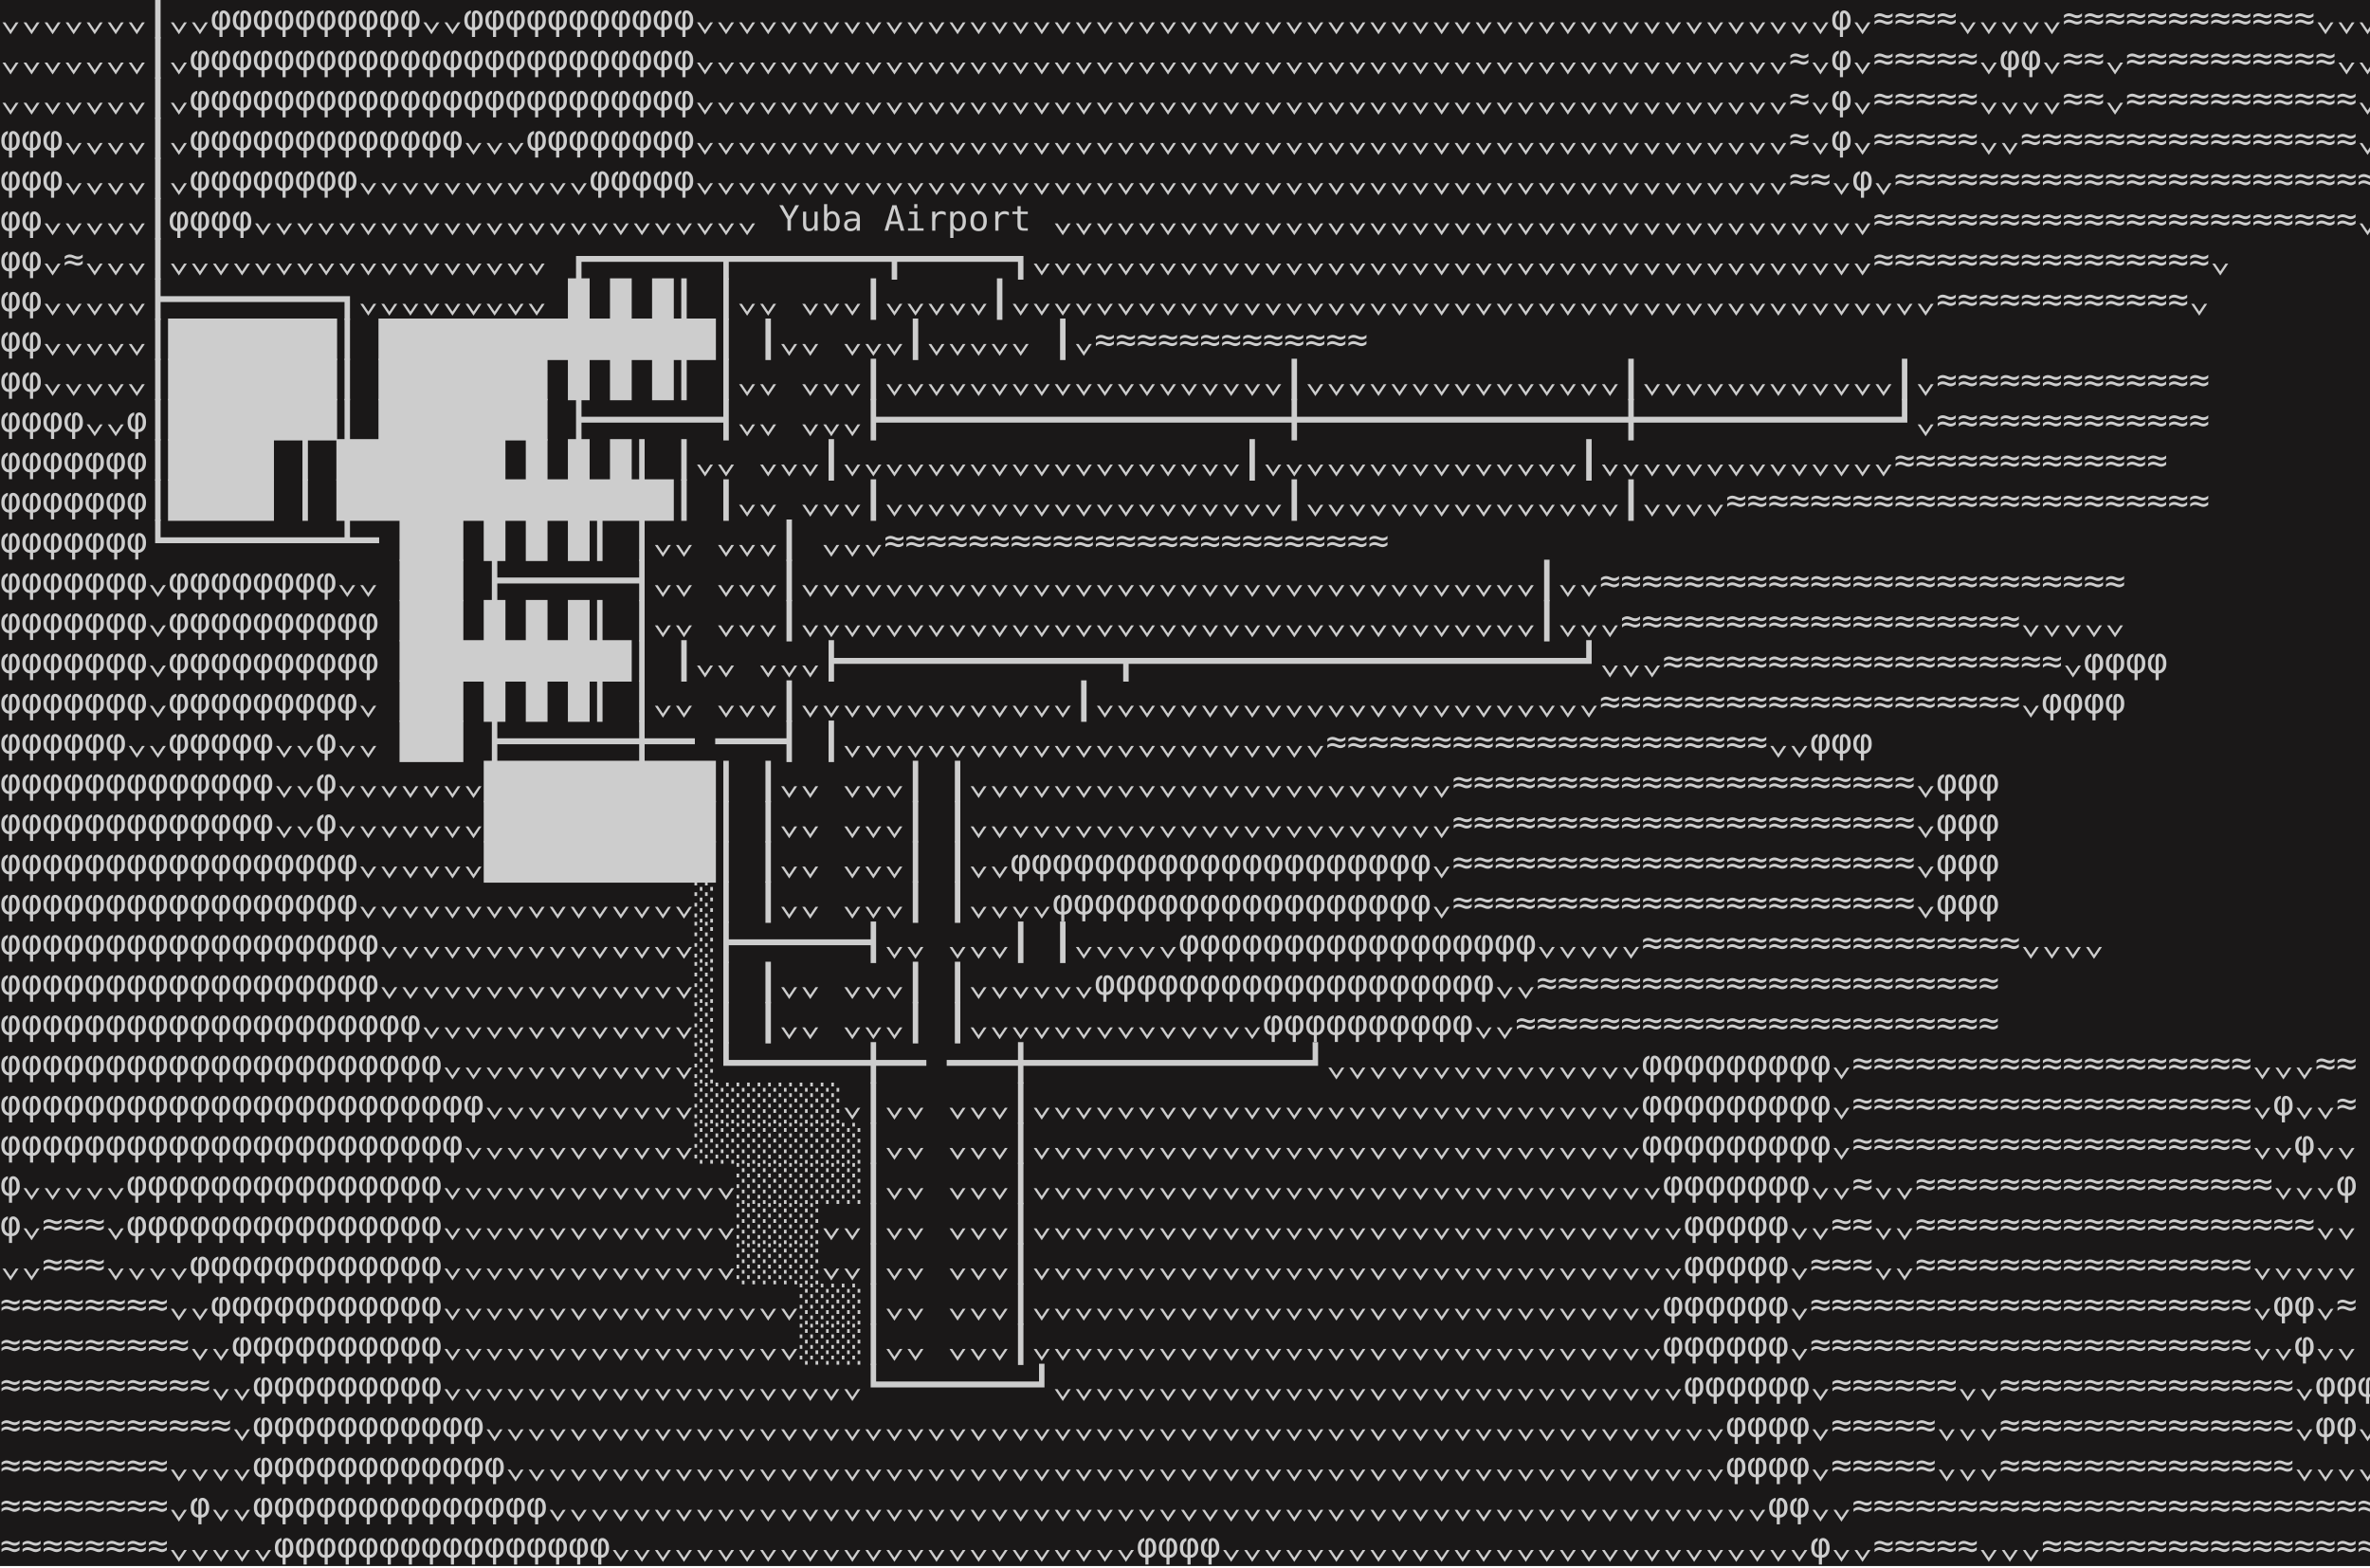
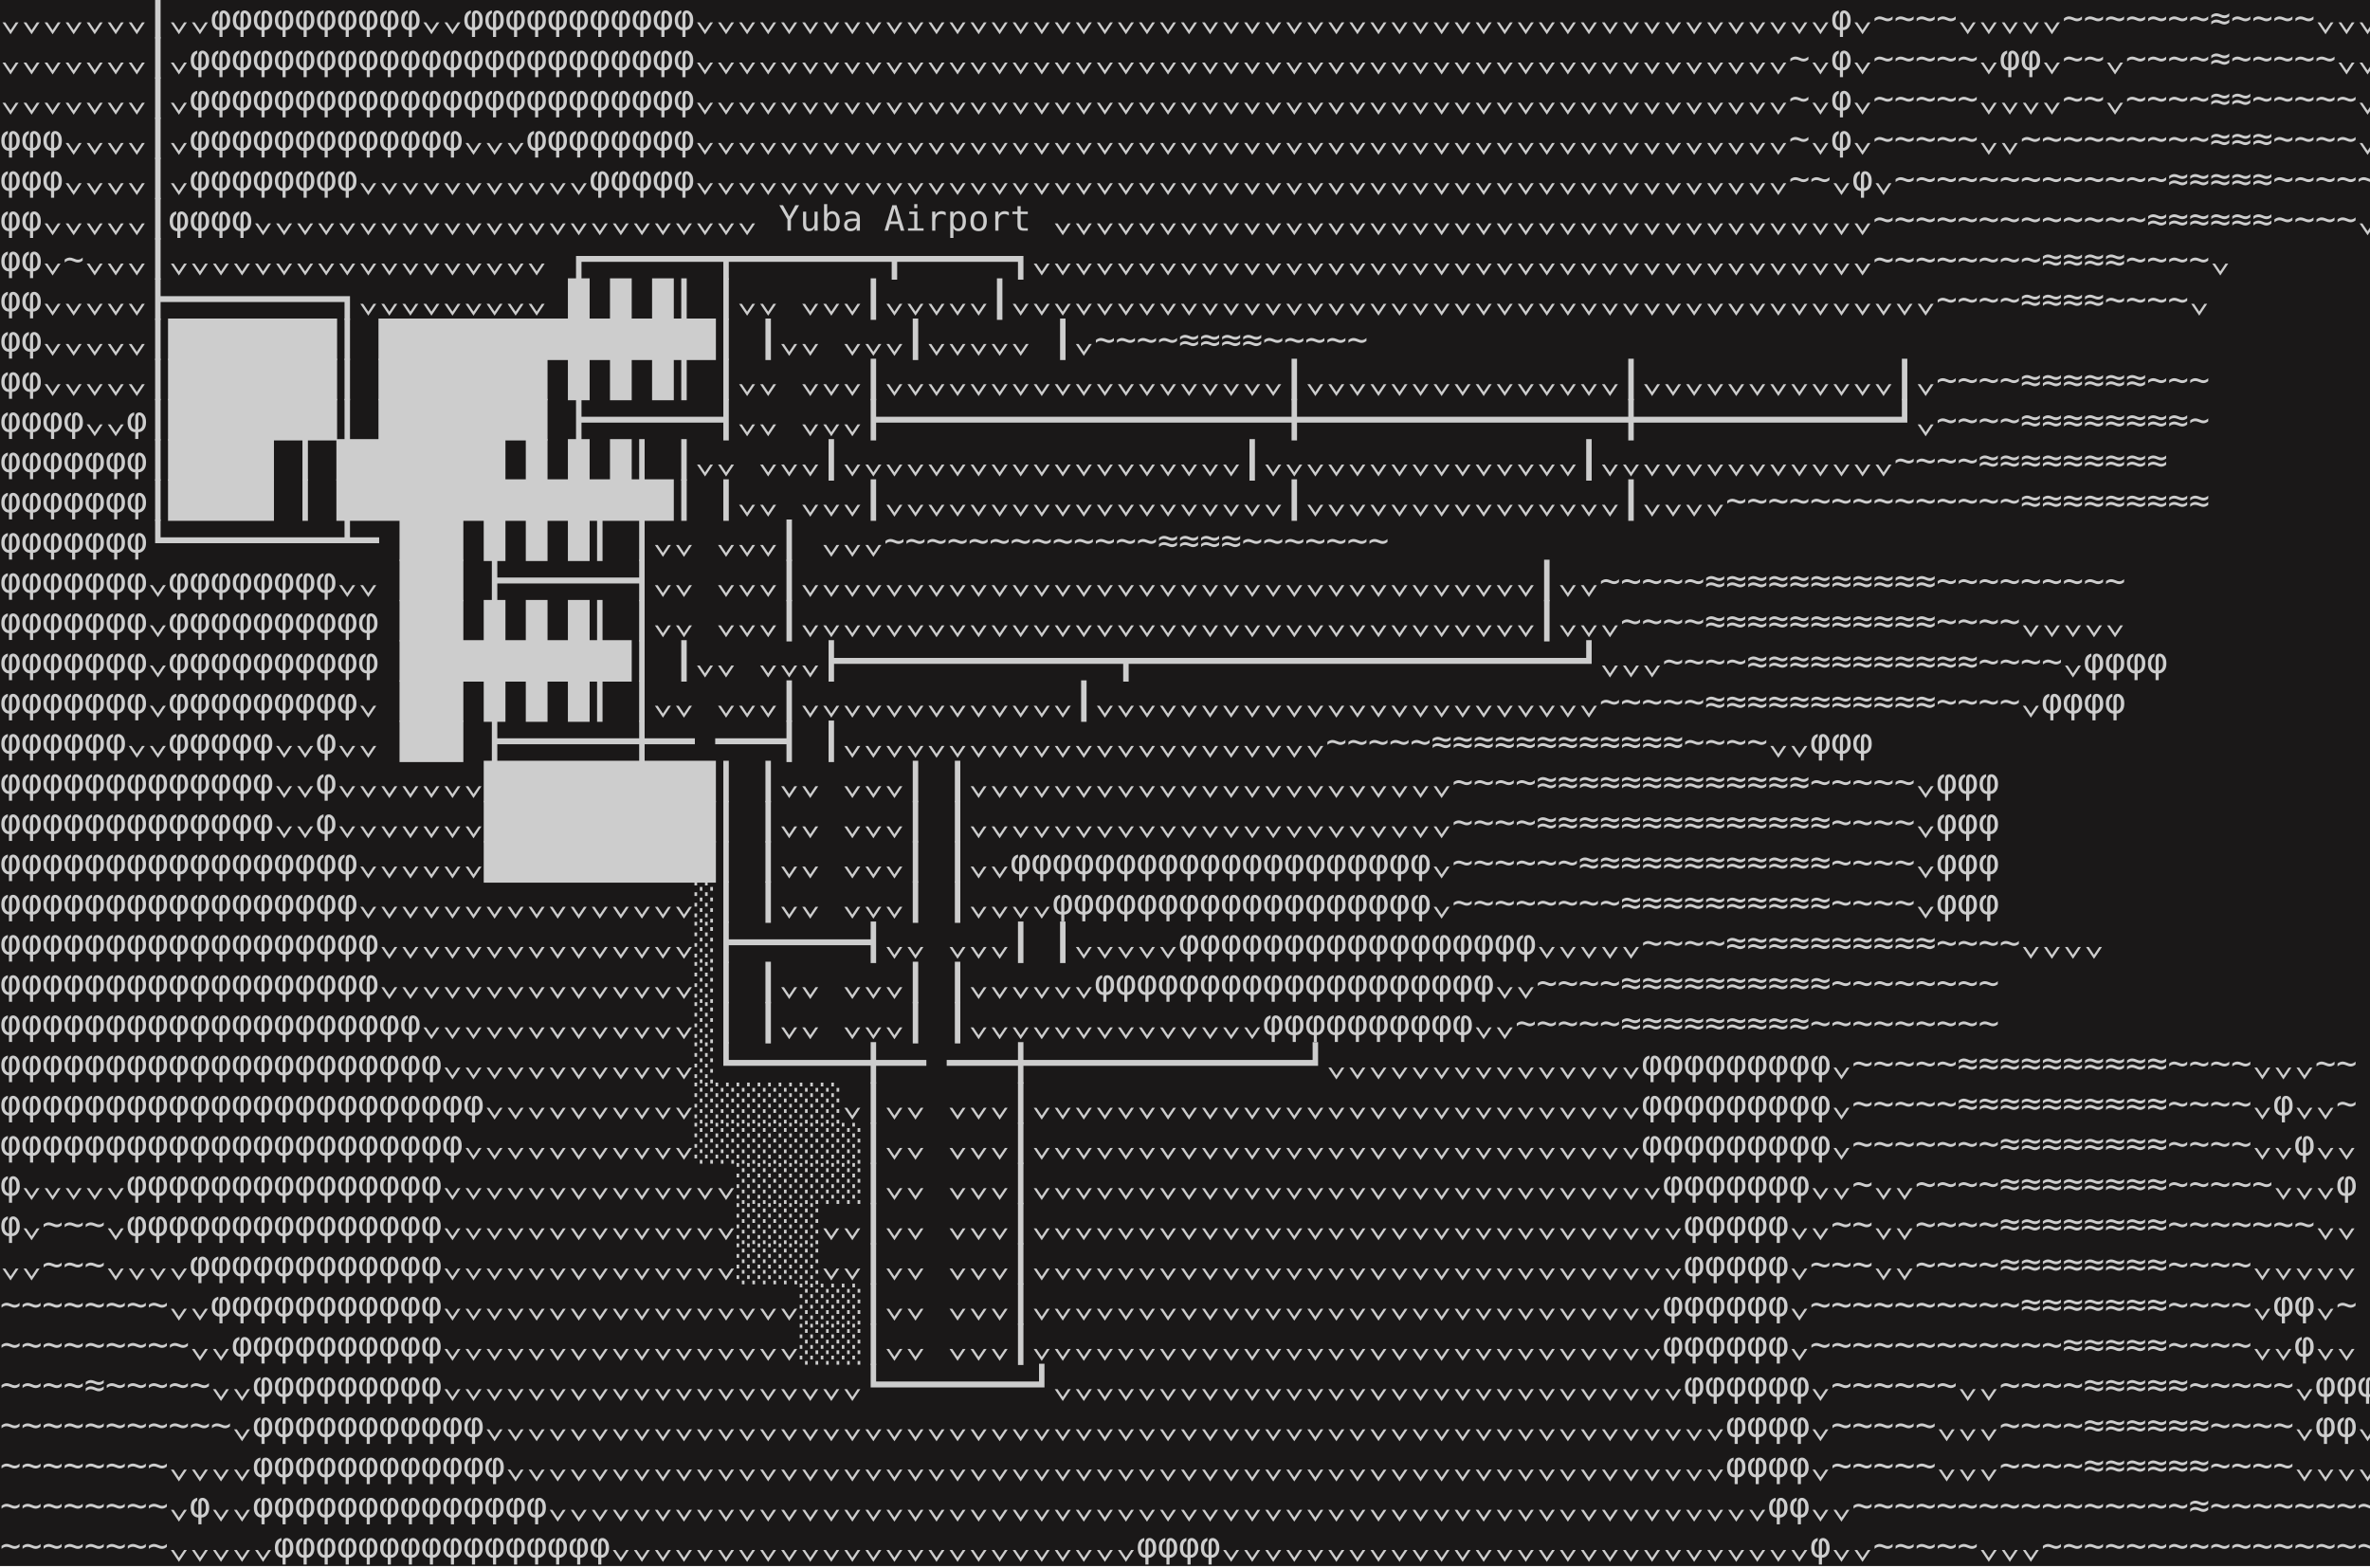
<svg xmlns="http://www.w3.org/2000/svg" version="1.1" width="678.0px" height="448.5px" viewBox="0 0 678.0 448.5" style="letter-spacing:0em;font-size:10px;font-family:'DejaVu Sans Mono';stroke:none">
  <text y="8.5" x="0.0" style="fill:#1a1818">█████████████████████████████████████████████████████████████████████████████████████████████████████████████████</text>
  <text y="20.0" x="0.0" style="fill:#1a1818">█████████████████████████████████████████████████████████████████████████████████████████████████████████████████</text>
  <text y="31.5" x="0.0" style="fill:#1a1818">█████████████████████████████████████████████████████████████████████████████████████████████████████████████████</text>
  <text y="43.0" x="0.0" style="fill:#1a1818">█████████████████████████████████████████████████████████████████████████████████████████████████████████████████</text>
  <text y="54.5" x="0.0" style="fill:#1a1818">█████████████████████████████████████████████████████████████████████████████████████████████████████████████████</text>
  <text y="66.0" x="0.0" style="fill:#1a1818">█████████████████████████████████████████████████████████████████████████████████████████████████████████████████</text>
  <text y="77.5" x="0.0" style="fill:#1a1818">█████████████████████████████████████████████████████████████████████████████████████████████████████████████████</text>
  <text y="89.0" x="0.0" style="fill:#1a1818">█████████████████████████████████████████████████████████████████████████████████████████████████████████████████</text>
  <text y="100.5" x="0.0" style="fill:#1a1818">█████████████████████████████████████████████████████████████████████████████████████████████████████████████████</text>
  <text y="112.0" x="0.0" style="fill:#1a1818">█████████████████████████████████████████████████████████████████████████████████████████████████████████████████</text>
  <text y="123.5" x="0.0" style="fill:#1a1818">█████████████████████████████████████████████████████████████████████████████████████████████████████████████████</text>
  <text y="135.0" x="0.0" style="fill:#1a1818">█████████████████████████████████████████████████████████████████████████████████████████████████████████████████</text>
  <text y="146.5" x="0.0" style="fill:#1a1818">█████████████████████████████████████████████████████████████████████████████████████████████████████████████████</text>
  <text y="158.0" x="0.0" style="fill:#1a1818">█████████████████████████████████████████████████████████████████████████████████████████████████████████████████</text>
  <text y="169.5" x="0.0" style="fill:#1a1818">█████████████████████████████████████████████████████████████████████████████████████████████████████████████████</text>
  <text y="181.0" x="0.0" style="fill:#1a1818">█████████████████████████████████████████████████████████████████████████████████████████████████████████████████</text>
  <text y="192.5" x="0.0" style="fill:#1a1818">█████████████████████████████████████████████████████████████████████████████████████████████████████████████████</text>
  <text y="204.0" x="0.0" style="fill:#1a1818">█████████████████████████████████████████████████████████████████████████████████████████████████████████████████</text>
  <text y="215.5" x="0.0" style="fill:#1a1818">█████████████████████████████████████████████████████████████████████████████████████████████████████████████████</text>
  <text y="227.0" x="0.0" style="fill:#1a1818">█████████████████████████████████████████████████████████████████████████████████████████████████████████████████</text>
  <text y="238.5" x="0.0" style="fill:#1a1818">█████████████████████████████████████████████████████████████████████████████████████████████████████████████████</text>
  <text y="250.0" x="0.0" style="fill:#1a1818">█████████████████████████████████████████████████████████████████████████████████████████████████████████████████</text>
  <text y="261.5" x="0.0" style="fill:#1a1818">█████████████████████████████████████████████████████████████████████████████████████████████████████████████████</text>
  <text y="273.0" x="0.0" style="fill:#1a1818">█████████████████████████████████████████████████████████████████████████████████████████████████████████████████</text>
  <text y="284.5" x="0.0" style="fill:#1a1818">█████████████████████████████████████████████████████████████████████████████████████████████████████████████████</text>
  <text y="296.0" x="0.0" style="fill:#1a1818">█████████████████████████████████████████████████████████████████████████████████████████████████████████████████</text>
  <text y="307.5" x="0.0" style="fill:#1a1818">█████████████████████████████████████████████████████████████████████████████████████████████████████████████████</text>
  <text y="319.0" x="0.0" style="fill:#1a1818">█████████████████████████████████████████████████████████████████████████████████████████████████████████████████</text>
  <text y="330.5" x="0.0" style="fill:#1a1818">█████████████████████████████████████████████████████████████████████████████████████████████████████████████████</text>
  <text y="342.0" x="0.0" style="fill:#1a1818">█████████████████████████████████████████████████████████████████████████████████████████████████████████████████</text>
  <text y="353.5" x="0.0" style="fill:#1a1818">█████████████████████████████████████████████████████████████████████████████████████████████████████████████████</text>
  <text y="365.0" x="0.0" style="fill:#1a1818">█████████████████████████████████████████████████████████████████████████████████████████████████████████████████</text>
  <text y="376.5" x="0.0" style="fill:#1a1818">█████████████████████████████████████████████████████████████████████████████████████████████████████████████████</text>
  <text y="388.0" x="0.0" style="fill:#1a1818">█████████████████████████████████████████████████████████████████████████████████████████████████████████████████</text>
  <text y="399.5" x="0.0" style="fill:#1a1818">█████████████████████████████████████████████████████████████████████████████████████████████████████████████████</text>
  <text y="411.0" x="0.0" style="fill:#1a1818">█████████████████████████████████████████████████████████████████████████████████████████████████████████████████</text>
  <text y="422.5" x="0.0" style="fill:#1a1818">█████████████████████████████████████████████████████████████████████████████████████████████████████████████████</text>
  <text y="434.0" x="0.0" style="fill:#1a1818">█████████████████████████████████████████████████████████████████████████████████████████████████████████████████</text>
  <text y="445.5" x="0.0" style="fill:#1a1818">█████████████████████████████████████████████████████████████████████████████████████████████████████████████████</text>
-   <text y="8.5" x="0.0" style="fill:#cdcdcd">⌄⌄⌄⌄⌄⌄⌄┃⌄⌄φφφφφφφφφφ⌄⌄φφφφφφφφφφφ⌄⌄⌄⌄⌄⌄⌄⌄⌄⌄⌄⌄⌄⌄⌄⌄⌄⌄⌄⌄⌄⌄⌄⌄⌄⌄⌄⌄⌄⌄⌄⌄⌄⌄⌄⌄⌄⌄⌄⌄⌄⌄⌄⌄⌄⌄⌄⌄⌄⌄⌄⌄⌄⌄φ⌄≈≈≈≈⌄⌄⌄⌄⌄≈≈≈≈≈≈≈≈≈≈≈≈⌄⌄⌄</text>
-   <text y="20.0" x="0.0" style="fill:#cdcdcd">⌄⌄⌄⌄⌄⌄⌄┃⌄φφφφφφφφφφφφφφφφφφφφφφφφ⌄⌄⌄⌄⌄⌄⌄⌄⌄⌄⌄⌄⌄⌄⌄⌄⌄⌄⌄⌄⌄⌄⌄⌄⌄⌄⌄⌄⌄⌄⌄⌄⌄⌄⌄⌄⌄⌄⌄⌄⌄⌄⌄⌄⌄⌄⌄⌄⌄⌄⌄⌄≈⌄φ⌄≈≈≈≈≈⌄φφ⌄≈≈⌄≈≈≈≈≈≈≈≈≈≈⌄⌄</text>
-   <text y="31.5" x="0.0" style="fill:#cdcdcd">⌄⌄⌄⌄⌄⌄⌄┃⌄φφφφφφφφφφφφφφφφφφφφφφφφ⌄⌄⌄⌄⌄⌄⌄⌄⌄⌄⌄⌄⌄⌄⌄⌄⌄⌄⌄⌄⌄⌄⌄⌄⌄⌄⌄⌄⌄⌄⌄⌄⌄⌄⌄⌄⌄⌄⌄⌄⌄⌄⌄⌄⌄⌄⌄⌄⌄⌄⌄⌄≈⌄φ⌄≈≈≈≈≈⌄⌄⌄⌄≈≈⌄≈≈≈≈≈≈≈≈≈≈≈⌄</text>
-   <text y="43.0" x="0.0" style="fill:#cdcdcd">φφφ⌄⌄⌄⌄┃⌄φφφφφφφφφφφφφ⌄⌄⌄φφφφφφφφ⌄⌄⌄⌄⌄⌄⌄⌄⌄⌄⌄⌄⌄⌄⌄⌄⌄⌄⌄⌄⌄⌄⌄⌄⌄⌄⌄⌄⌄⌄⌄⌄⌄⌄⌄⌄⌄⌄⌄⌄⌄⌄⌄⌄⌄⌄⌄⌄⌄⌄⌄⌄≈⌄φ⌄≈≈≈≈≈⌄⌄≈≈≈≈≈≈≈≈≈≈≈≈≈≈≈≈⌄</text>
-   <text y="54.5" x="0.0" style="fill:#cdcdcd">φφφ⌄⌄⌄⌄┃⌄φφφφφφφφ⌄⌄⌄⌄⌄⌄⌄⌄⌄⌄⌄φφφφφ⌄⌄⌄⌄⌄⌄⌄⌄⌄⌄⌄⌄⌄⌄⌄⌄⌄⌄⌄⌄⌄⌄⌄⌄⌄⌄⌄⌄⌄⌄⌄⌄⌄⌄⌄⌄⌄⌄⌄⌄⌄⌄⌄⌄⌄⌄⌄⌄⌄⌄⌄⌄≈≈⌄φ⌄≈≈≈≈≈≈≈≈≈≈≈≈≈≈≈≈≈≈≈≈≈≈≈</text>
-   <text y="66.0" x="0.0" style="fill:#cdcdcd">φφ⌄⌄⌄⌄⌄┃φφφφ⌄⌄⌄⌄⌄⌄⌄⌄⌄⌄⌄⌄⌄⌄⌄⌄⌄⌄⌄⌄⌄⌄⌄⌄ Yuba Airport ⌄⌄⌄⌄⌄⌄⌄⌄⌄⌄⌄⌄⌄⌄⌄⌄⌄⌄⌄⌄⌄⌄⌄⌄⌄⌄⌄⌄⌄⌄⌄⌄⌄⌄⌄⌄⌄⌄⌄≈≈≈≈≈≈≈≈≈≈≈≈≈≈≈≈≈≈≈≈≈≈≈⌄</text>
-   <text y="77.5" x="0.0" style="fill:#cdcdcd">φφ⌄≈⌄⌄⌄┃⌄⌄⌄⌄⌄⌄⌄⌄⌄⌄⌄⌄⌄⌄⌄⌄⌄⌄        ┏━━━━━━┳━━━━━━━┳━━━━━┓⌄⌄⌄⌄⌄⌄⌄⌄⌄⌄⌄⌄⌄⌄⌄⌄⌄⌄⌄⌄⌄⌄⌄⌄⌄⌄⌄⌄⌄⌄⌄⌄⌄⌄⌄⌄⌄⌄⌄⌄≈≈≈≈≈≈≈≈≈≈≈≈≈≈≈≈⌄</text>
-   <text y="89.0" x="0.0" style="fill:#cdcdcd">φφ⌄⌄⌄⌄⌄┣━━━━━━━━┓⌄⌄⌄⌄⌄⌄⌄⌄⌄ █  █  █┃      ┃⌄⌄  ⌄⌄⌄┃⌄⌄⌄⌄⌄┃⌄⌄⌄⌄⌄⌄⌄⌄⌄⌄⌄⌄⌄⌄⌄⌄⌄⌄⌄⌄⌄⌄⌄⌄⌄⌄⌄⌄⌄⌄⌄⌄⌄⌄⌄⌄⌄⌄⌄⌄⌄⌄⌄⌄≈≈≈≈≈≈≈≈≈≈≈≈⌄</text>
-   <text y="100.5" x="0.0" style="fill:#cdcdcd">φφ⌄⌄⌄⌄⌄┃████████┃ ████████████████┃      ┃⌄⌄  ⌄⌄⌄┃⌄⌄⌄⌄⌄                                           ┃⌄≈≈≈≈≈≈≈≈≈≈≈≈≈</text>
-   <text y="112.0" x="0.0" style="fill:#cdcdcd">φφ⌄⌄⌄⌄⌄┃████████┃ ████████ █  █  █┃      ┃⌄⌄  ⌄⌄⌄┃⌄⌄⌄⌄⌄⌄⌄⌄⌄⌄⌄⌄⌄⌄⌄⌄⌄⌄⌄┃⌄⌄⌄⌄⌄⌄⌄⌄⌄⌄⌄⌄⌄⌄⌄┃⌄⌄⌄⌄⌄⌄⌄⌄⌄⌄⌄⌄┃⌄≈≈≈≈≈≈≈≈≈≈≈≈≈</text>
-   <text y="123.5" x="0.0" style="fill:#cdcdcd">φφφφ⌄⌄φ┃████████┃ ████████        ┣━━━━━━┫⌄⌄  ⌄⌄⌄┣━━━━━━━━━━━━━━━━━━━╋━━━━━━━━━━━━━━━╋━━━━━━━━━━━━┛⌄≈≈≈≈≈≈≈≈≈≈≈≈≈</text>
-   <text y="135.0" x="0.0" style="fill:#cdcdcd">φφφφφφφ┃█████   ┃ ████████ █  █  █┃      ┃⌄⌄  ⌄⌄⌄┃⌄⌄⌄⌄⌄⌄⌄⌄⌄⌄⌄⌄⌄⌄⌄⌄⌄⌄⌄┃⌄⌄⌄⌄⌄⌄⌄⌄⌄⌄⌄⌄⌄⌄⌄┃⌄⌄⌄⌄⌄⌄⌄⌄⌄⌄⌄⌄⌄⌄≈≈≈≈≈≈≈≈≈≈≈≈≈</text>
-   <text y="146.5" x="0.0" style="fill:#cdcdcd">φφφφφφφ┃█████   ┃ ████████████████┃      ┃⌄⌄  ⌄⌄⌄┃⌄⌄⌄⌄⌄⌄⌄⌄⌄⌄⌄⌄⌄⌄⌄⌄⌄⌄⌄┃⌄⌄⌄⌄⌄⌄⌄⌄⌄⌄⌄⌄⌄⌄⌄┃⌄⌄⌄⌄≈≈≈≈≈≈≈≈≈≈≈≈≈≈≈≈≈≈≈≈≈≈≈</text>
-   <text y="158.0" x="0.0" style="fill:#cdcdcd">φφφφφφφ┗━━━━━━━━┻━     ███ █  █  █┃      ┃⌄⌄  ⌄⌄⌄┃                                    ⌄⌄⌄≈≈≈≈≈≈≈≈≈≈≈≈≈≈≈≈≈≈≈≈≈≈≈≈</text>
-   <text y="169.5" x="0.0" style="fill:#cdcdcd">φφφφφφφ⌄φφφφφφφφ⌄⌄     ███        ┣━━━━━━┫⌄⌄  ⌄⌄⌄┃⌄⌄⌄⌄⌄⌄⌄⌄⌄⌄⌄⌄⌄⌄⌄⌄⌄⌄⌄⌄⌄⌄⌄⌄⌄⌄⌄⌄⌄⌄⌄⌄⌄⌄⌄┃⌄⌄≈≈≈≈≈≈≈≈≈≈≈≈≈≈≈≈≈≈≈≈≈≈≈≈≈</text>
-   <text y="181.0" x="0.0" style="fill:#cdcdcd">φφφφφφφ⌄φφφφφφφφφφ     ███ █  █  █┃      ┃⌄⌄  ⌄⌄⌄┃⌄⌄⌄⌄⌄⌄⌄⌄⌄⌄⌄⌄⌄⌄⌄⌄⌄⌄⌄⌄⌄⌄⌄⌄⌄⌄⌄⌄⌄⌄⌄⌄⌄⌄⌄┃⌄⌄⌄≈≈≈≈≈≈≈≈≈≈≈≈≈≈≈≈≈≈≈⌄⌄⌄⌄⌄</text>
-   <text y="192.5" x="0.0" style="fill:#cdcdcd">φφφφφφφ⌄φφφφφφφφφφ     ███████████┃      ┃⌄⌄  ⌄⌄⌄┣━━━━━━━━━━━━━┳━━━━━━━━━━━━━━━━━━━━━┛⌄⌄⌄≈≈≈≈≈≈≈≈≈≈≈≈≈≈≈≈≈≈≈⌄φφφφ</text>
-   <text y="204.0" x="0.0" style="fill:#cdcdcd">φφφφφφφ⌄φφφφφφφφφ⌄     ███ █  █  █┃      ┃⌄⌄  ⌄⌄⌄┃⌄⌄⌄⌄⌄⌄⌄⌄⌄⌄⌄⌄⌄┃⌄⌄⌄⌄⌄⌄⌄⌄⌄⌄⌄⌄⌄⌄⌄⌄⌄⌄⌄⌄⌄⌄⌄⌄≈≈≈≈≈≈≈≈≈≈≈≈≈≈≈≈≈≈≈≈⌄φφφφ</text>
-   <text y="215.5" x="0.0" style="fill:#cdcdcd">φφφφφφ⌄⌄φφφφφ⌄⌄φ⌄⌄     ███        ┣━━━━━━╋━━  ━━━┫             ┃⌄⌄⌄⌄⌄⌄⌄⌄⌄⌄⌄⌄⌄⌄⌄⌄⌄⌄⌄⌄⌄⌄⌄≈≈≈≈≈≈≈≈≈≈≈≈≈≈≈≈≈≈≈≈≈⌄⌄φφφ</text>
-   <text y="227.0" x="0.0" style="fill:#cdcdcd">φφφφφφφφφφφφφ⌄⌄φ⌄⌄⌄⌄⌄⌄⌄███████████┃      ┃⌄⌄  ⌄⌄⌄┃             ┃⌄⌄⌄⌄⌄⌄⌄⌄⌄⌄⌄⌄⌄⌄⌄⌄⌄⌄⌄⌄⌄⌄⌄≈≈≈≈≈≈≈≈≈≈≈≈≈≈≈≈≈≈≈≈≈≈⌄φφφ</text>
-   <text y="238.5" x="0.0" style="fill:#cdcdcd">φφφφφφφφφφφφφ⌄⌄φ⌄⌄⌄⌄⌄⌄⌄███████████┃      ┃⌄⌄  ⌄⌄⌄┃             ┃⌄⌄⌄⌄⌄⌄⌄⌄⌄⌄⌄⌄⌄⌄⌄⌄⌄⌄⌄⌄⌄⌄⌄≈≈≈≈≈≈≈≈≈≈≈≈≈≈≈≈≈≈≈≈≈≈⌄φφφ</text>
-   <text y="250.0" x="0.0" style="fill:#cdcdcd">φφφφφφφφφφφφφφφφφ⌄⌄⌄⌄⌄⌄███████████┃      ┃⌄⌄  ⌄⌄⌄┃             ┃⌄⌄φφφφφφφφφφφφφφφφφφφφ⌄≈≈≈≈≈≈≈≈≈≈≈≈≈≈≈≈≈≈≈≈≈≈⌄φφφ</text>
-   <text y="261.5" x="0.0" style="fill:#cdcdcd">φφφφφφφφφφφφφφφφφ⌄⌄⌄⌄⌄⌄⌄⌄⌄⌄⌄⌄⌄⌄⌄⌄░┃      ┃⌄⌄  ⌄⌄⌄┃             ┃⌄⌄⌄⌄φφφφφφφφφφφφφφφφφφ⌄≈≈≈≈≈≈≈≈≈≈≈≈≈≈≈≈≈≈≈≈≈≈⌄φφφ</text>
-   <text y="273.0" x="0.0" style="fill:#cdcdcd">φφφφφφφφφφφφφφφφφφ⌄⌄⌄⌄⌄⌄⌄⌄⌄⌄⌄⌄⌄⌄⌄░┣━━━━━━┫⌄⌄  ⌄⌄⌄┃             ┃⌄⌄⌄⌄⌄φφφφφφφφφφφφφφφφφ⌄⌄⌄⌄⌄≈≈≈≈≈≈≈≈≈≈≈≈≈≈≈≈≈≈⌄⌄⌄⌄</text>
-   <text y="284.5" x="0.0" style="fill:#cdcdcd">φφφφφφφφφφφφφφφφφφ⌄⌄⌄⌄⌄⌄⌄⌄⌄⌄⌄⌄⌄⌄⌄░┃      ┃⌄⌄  ⌄⌄⌄┃             ┃⌄⌄⌄⌄⌄⌄φφφφφφφφφφφφφφφφφφφ⌄⌄≈≈≈≈≈≈≈≈≈≈≈≈≈≈≈≈≈≈≈≈≈≈</text>
-   <text y="296.0" x="0.0" style="fill:#cdcdcd">φφφφφφφφφφφφφφφφφφφφ⌄⌄⌄⌄⌄⌄⌄⌄⌄⌄⌄⌄⌄░┃      ┃⌄⌄  ⌄⌄⌄┃             ┃⌄⌄⌄⌄⌄⌄⌄⌄⌄⌄⌄⌄⌄⌄φφφφφφφφφφ⌄⌄≈≈≈≈≈≈≈≈≈≈≈≈≈≈≈≈≈≈≈≈≈≈≈</text>
-   <text y="307.5" x="0.0" style="fill:#cdcdcd">φφφφφφφφφφφφφφφφφφφφφ⌄⌄⌄⌄⌄⌄⌄⌄⌄⌄⌄⌄░┗━━━━━━╋━━  ━━━╋━━━━━━━━━━━━━┛⌄⌄⌄⌄⌄⌄⌄⌄⌄⌄⌄⌄⌄⌄⌄φφφφφφφφφ⌄≈≈≈≈≈≈≈≈≈≈≈≈≈≈≈≈≈≈≈⌄⌄⌄≈≈</text>
-   <text y="319.0" x="0.0" style="fill:#cdcdcd">φφφφφφφφφφφφφφφφφφφφφφφ⌄⌄⌄⌄⌄⌄⌄⌄⌄⌄░░░░░░░⌄┃⌄⌄  ⌄⌄⌄┃⌄⌄⌄⌄⌄⌄⌄⌄⌄⌄⌄⌄⌄⌄⌄⌄⌄⌄⌄⌄⌄⌄⌄⌄⌄⌄⌄⌄⌄φφφφφφφφφ⌄≈≈≈≈≈≈≈≈≈≈≈≈≈≈≈≈≈≈≈⌄φ⌄⌄≈</text>
-   <text y="330.5" x="0.0" style="fill:#cdcdcd">φφφφφφφφφφφφφφφφφφφφφφ⌄⌄⌄⌄⌄⌄⌄⌄⌄⌄⌄░░░░░░░░┃⌄⌄  ⌄⌄⌄┃⌄⌄⌄⌄⌄⌄⌄⌄⌄⌄⌄⌄⌄⌄⌄⌄⌄⌄⌄⌄⌄⌄⌄⌄⌄⌄⌄⌄⌄φφφφφφφφφ⌄≈≈≈≈≈≈≈≈≈≈≈≈≈≈≈≈≈≈≈⌄⌄φ⌄⌄</text>
-   <text y="342.0" x="0.0" style="fill:#cdcdcd">φ⌄⌄⌄⌄⌄φφφφφφφφφφφφφφφ⌄⌄⌄⌄⌄⌄⌄⌄⌄⌄⌄⌄⌄⌄░░░░░░┃⌄⌄  ⌄⌄⌄┃⌄⌄⌄⌄⌄⌄⌄⌄⌄⌄⌄⌄⌄⌄⌄⌄⌄⌄⌄⌄⌄⌄⌄⌄⌄⌄⌄⌄⌄⌄φφφφφφφ⌄⌄≈⌄⌄≈≈≈≈≈≈≈≈≈≈≈≈≈≈≈≈≈⌄⌄⌄φ</text>
-   <text y="353.5" x="0.0" style="fill:#cdcdcd">φ⌄≈≈≈⌄φφφφφφφφφφφφφφφ⌄⌄⌄⌄⌄⌄⌄⌄⌄⌄⌄⌄⌄⌄░░░░⌄⌄┃⌄⌄  ⌄⌄⌄┃⌄⌄⌄⌄⌄⌄⌄⌄⌄⌄⌄⌄⌄⌄⌄⌄⌄⌄⌄⌄⌄⌄⌄⌄⌄⌄⌄⌄⌄⌄⌄φφφφφ⌄⌄≈≈⌄⌄≈≈≈≈≈≈≈≈≈≈≈≈≈≈≈≈≈≈≈⌄⌄</text>
-   <text y="365.0" x="0.0" style="fill:#cdcdcd">⌄⌄≈≈≈⌄⌄⌄⌄φφφφφφφφφφφφ⌄⌄⌄⌄⌄⌄⌄⌄⌄⌄⌄⌄⌄⌄░░░░⌄⌄┃⌄⌄  ⌄⌄⌄┃⌄⌄⌄⌄⌄⌄⌄⌄⌄⌄⌄⌄⌄⌄⌄⌄⌄⌄⌄⌄⌄⌄⌄⌄⌄⌄⌄⌄⌄⌄⌄φφφφφ⌄≈≈≈⌄⌄≈≈≈≈≈≈≈≈≈≈≈≈≈≈≈≈⌄⌄⌄⌄⌄</text>
-   <text y="376.5" x="0.0" style="fill:#cdcdcd">≈≈≈≈≈≈≈≈⌄⌄φφφφφφφφφφφ⌄⌄⌄⌄⌄⌄⌄⌄⌄⌄⌄⌄⌄⌄⌄⌄⌄░░░┃⌄⌄  ⌄⌄⌄┃⌄⌄⌄⌄⌄⌄⌄⌄⌄⌄⌄⌄⌄⌄⌄⌄⌄⌄⌄⌄⌄⌄⌄⌄⌄⌄⌄⌄⌄⌄φφφφφφ⌄≈≈≈≈≈≈≈≈≈≈≈≈≈≈≈≈≈≈≈≈≈⌄φφ⌄≈</text>
-   <text y="388.0" x="0.0" style="fill:#cdcdcd">≈≈≈≈≈≈≈≈≈⌄⌄φφφφφφφφφφ⌄⌄⌄⌄⌄⌄⌄⌄⌄⌄⌄⌄⌄⌄⌄⌄⌄░░░┃⌄⌄  ⌄⌄⌄┃⌄⌄⌄⌄⌄⌄⌄⌄⌄⌄⌄⌄⌄⌄⌄⌄⌄⌄⌄⌄⌄⌄⌄⌄⌄⌄⌄⌄⌄⌄φφφφφφ⌄≈≈≈≈≈≈≈≈≈≈≈≈≈≈≈≈≈≈≈≈≈⌄⌄φ⌄⌄</text>
-   <text y="399.5" x="0.0" style="fill:#cdcdcd">≈≈≈≈≈≈≈≈≈≈⌄⌄φφφφφφφφφ⌄⌄⌄⌄⌄⌄⌄⌄⌄⌄⌄⌄⌄⌄⌄⌄⌄⌄⌄⌄┗━━━━━━━┛⌄⌄⌄⌄⌄⌄⌄⌄⌄⌄⌄⌄⌄⌄⌄⌄⌄⌄⌄⌄⌄⌄⌄⌄⌄⌄⌄⌄⌄⌄φφφφφφ⌄≈≈≈≈≈≈⌄⌄≈≈≈≈≈≈≈≈≈≈≈≈≈≈⌄φφφ</text>
-   <text y="411.0" x="0.0" style="fill:#cdcdcd">≈≈≈≈≈≈≈≈≈≈≈⌄φφφφφφφφφφφ⌄⌄⌄⌄⌄⌄⌄⌄⌄⌄⌄⌄⌄⌄⌄⌄⌄⌄⌄⌄⌄⌄⌄⌄⌄⌄⌄⌄⌄⌄⌄⌄⌄⌄⌄⌄⌄⌄⌄⌄⌄⌄⌄⌄⌄⌄⌄⌄⌄⌄⌄⌄⌄⌄⌄⌄⌄⌄⌄φφφφ⌄≈≈≈≈≈⌄⌄⌄≈≈≈≈≈≈≈≈≈≈≈≈≈≈⌄φφ⌄</text>
-   <text y="422.5" x="0.0" style="fill:#cdcdcd">≈≈≈≈≈≈≈≈⌄⌄⌄⌄φφφφφφφφφφφφ⌄⌄⌄⌄⌄⌄⌄⌄⌄⌄⌄⌄⌄⌄⌄⌄⌄⌄⌄⌄⌄⌄⌄⌄⌄⌄⌄⌄⌄⌄⌄⌄⌄⌄⌄⌄⌄⌄⌄⌄⌄⌄⌄⌄⌄⌄⌄⌄⌄⌄⌄⌄⌄⌄⌄⌄⌄⌄φφφφ⌄≈≈≈≈≈⌄⌄⌄≈≈≈≈≈≈≈≈≈≈≈≈≈≈⌄⌄⌄⌄</text>
-   <text y="434.0" x="0.0" style="fill:#cdcdcd">≈≈≈≈≈≈≈≈⌄φ⌄⌄φφφφφφφφφφφφφφ⌄⌄⌄⌄⌄⌄⌄⌄⌄⌄⌄⌄⌄⌄⌄⌄⌄⌄⌄⌄⌄⌄⌄⌄⌄⌄⌄⌄⌄⌄⌄⌄⌄⌄⌄⌄⌄⌄⌄⌄⌄⌄⌄⌄⌄⌄⌄⌄⌄⌄⌄⌄⌄⌄⌄⌄⌄⌄φφ⌄⌄≈≈≈≈≈≈≈≈≈≈≈≈≈≈≈≈≈≈≈≈≈≈≈≈≈</text>
-   <text y="445.5" x="0.0" style="fill:#cdcdcd">≈≈≈≈≈≈≈≈⌄⌄⌄⌄⌄φφφφφφφφφφφφφφφφ⌄⌄⌄⌄⌄⌄⌄⌄⌄⌄⌄⌄⌄⌄⌄⌄⌄⌄⌄⌄⌄⌄⌄⌄⌄φφφφ⌄⌄⌄⌄⌄⌄⌄⌄⌄⌄⌄⌄⌄⌄⌄⌄⌄⌄⌄⌄⌄⌄⌄⌄⌄⌄⌄⌄φ⌄⌄≈≈≈≈≈⌄⌄⌄≈≈≈≈≈≈≈≈≈≈≈≈≈≈≈≈</text>
+   <text y="8.5" x="0.0" style="fill:#cdcdcd">⌄⌄⌄⌄⌄⌄⌄┃⌄⌄φφφφφφφφφφ⌄⌄φφφφφφφφφφφ⌄⌄⌄⌄⌄⌄⌄⌄⌄⌄⌄⌄⌄⌄⌄⌄⌄⌄⌄⌄⌄⌄⌄⌄⌄⌄⌄⌄⌄⌄⌄⌄⌄⌄⌄⌄⌄⌄⌄⌄⌄⌄⌄⌄⌄⌄⌄⌄⌄⌄⌄⌄⌄⌄φ⌄~~~~⌄⌄⌄⌄⌄~~~~~~~≈~~~~⌄⌄⌄</text>
+   <text y="20.0" x="0.0" style="fill:#cdcdcd">⌄⌄⌄⌄⌄⌄⌄┃⌄φφφφφφφφφφφφφφφφφφφφφφφφ⌄⌄⌄⌄⌄⌄⌄⌄⌄⌄⌄⌄⌄⌄⌄⌄⌄⌄⌄⌄⌄⌄⌄⌄⌄⌄⌄⌄⌄⌄⌄⌄⌄⌄⌄⌄⌄⌄⌄⌄⌄⌄⌄⌄⌄⌄⌄⌄⌄⌄⌄⌄~⌄φ⌄~~~~~⌄φφ⌄~~⌄~~~~≈~~~~~⌄⌄</text>
+   <text y="31.5" x="0.0" style="fill:#cdcdcd">⌄⌄⌄⌄⌄⌄⌄┃⌄φφφφφφφφφφφφφφφφφφφφφφφφ⌄⌄⌄⌄⌄⌄⌄⌄⌄⌄⌄⌄⌄⌄⌄⌄⌄⌄⌄⌄⌄⌄⌄⌄⌄⌄⌄⌄⌄⌄⌄⌄⌄⌄⌄⌄⌄⌄⌄⌄⌄⌄⌄⌄⌄⌄⌄⌄⌄⌄⌄⌄~⌄φ⌄~~~~~⌄⌄⌄⌄~~⌄~~~~≈≈~~~~~⌄</text>
+   <text y="43.0" x="0.0" style="fill:#cdcdcd">φφφ⌄⌄⌄⌄┃⌄φφφφφφφφφφφφφ⌄⌄⌄φφφφφφφφ⌄⌄⌄⌄⌄⌄⌄⌄⌄⌄⌄⌄⌄⌄⌄⌄⌄⌄⌄⌄⌄⌄⌄⌄⌄⌄⌄⌄⌄⌄⌄⌄⌄⌄⌄⌄⌄⌄⌄⌄⌄⌄⌄⌄⌄⌄⌄⌄⌄⌄⌄⌄~⌄φ⌄~~~~~⌄⌄~~~~~~~~~≈≈≈~~~~⌄</text>
+   <text y="54.5" x="0.0" style="fill:#cdcdcd">φφφ⌄⌄⌄⌄┃⌄φφφφφφφφ⌄⌄⌄⌄⌄⌄⌄⌄⌄⌄⌄φφφφφ⌄⌄⌄⌄⌄⌄⌄⌄⌄⌄⌄⌄⌄⌄⌄⌄⌄⌄⌄⌄⌄⌄⌄⌄⌄⌄⌄⌄⌄⌄⌄⌄⌄⌄⌄⌄⌄⌄⌄⌄⌄⌄⌄⌄⌄⌄⌄⌄⌄⌄⌄⌄~~⌄φ⌄~~~~~~~~~~~~~≈≈≈≈≈~~~~~</text>
+   <text y="66.0" x="0.0" style="fill:#cdcdcd">φφ⌄⌄⌄⌄⌄┃φφφφ⌄⌄⌄⌄⌄⌄⌄⌄⌄⌄⌄⌄⌄⌄⌄⌄⌄⌄⌄⌄⌄⌄⌄⌄ Yuba Airport ⌄⌄⌄⌄⌄⌄⌄⌄⌄⌄⌄⌄⌄⌄⌄⌄⌄⌄⌄⌄⌄⌄⌄⌄⌄⌄⌄⌄⌄⌄⌄⌄⌄⌄⌄⌄⌄⌄⌄~~~~~~~~~~~~~≈≈≈≈≈≈~~~~⌄</text>
+   <text y="77.5" x="0.0" style="fill:#cdcdcd">φφ⌄~⌄⌄⌄┃⌄⌄⌄⌄⌄⌄⌄⌄⌄⌄⌄⌄⌄⌄⌄⌄⌄⌄        ┏━━━━━━┳━━━━━━━┳━━━━━┓⌄⌄⌄⌄⌄⌄⌄⌄⌄⌄⌄⌄⌄⌄⌄⌄⌄⌄⌄⌄⌄⌄⌄⌄⌄⌄⌄⌄⌄⌄⌄⌄⌄⌄⌄⌄⌄⌄⌄⌄~~~~~~~~≈≈≈≈~~~~⌄</text>
+   <text y="89.0" x="0.0" style="fill:#cdcdcd">φφ⌄⌄⌄⌄⌄┣━━━━━━━━┓⌄⌄⌄⌄⌄⌄⌄⌄⌄ █  █  █┃      ┃⌄⌄  ⌄⌄⌄┃⌄⌄⌄⌄⌄┃⌄⌄⌄⌄⌄⌄⌄⌄⌄⌄⌄⌄⌄⌄⌄⌄⌄⌄⌄⌄⌄⌄⌄⌄⌄⌄⌄⌄⌄⌄⌄⌄⌄⌄⌄⌄⌄⌄⌄⌄⌄⌄⌄⌄~~~~≈≈≈≈~~~~⌄</text>
+   <text y="100.5" x="0.0" style="fill:#cdcdcd">φφ⌄⌄⌄⌄⌄┃████████┃ ████████████████┃      ┃⌄⌄  ⌄⌄⌄┃⌄⌄⌄⌄⌄                                           ┃⌄~~~~≈≈≈≈~~~~~</text>
+   <text y="112.0" x="0.0" style="fill:#cdcdcd">φφ⌄⌄⌄⌄⌄┃████████┃ ████████ █  █  █┃      ┃⌄⌄  ⌄⌄⌄┃⌄⌄⌄⌄⌄⌄⌄⌄⌄⌄⌄⌄⌄⌄⌄⌄⌄⌄⌄┃⌄⌄⌄⌄⌄⌄⌄⌄⌄⌄⌄⌄⌄⌄⌄┃⌄⌄⌄⌄⌄⌄⌄⌄⌄⌄⌄⌄┃⌄~~~~≈≈≈≈≈≈~~~</text>
+   <text y="123.5" x="0.0" style="fill:#cdcdcd">φφφφ⌄⌄φ┃████████┃ ████████        ┣━━━━━━┫⌄⌄  ⌄⌄⌄┣━━━━━━━━━━━━━━━━━━━╋━━━━━━━━━━━━━━━╋━━━━━━━━━━━━┛⌄~~~~≈≈≈≈≈≈≈≈~</text>
+   <text y="135.0" x="0.0" style="fill:#cdcdcd">φφφφφφφ┃█████   ┃ ████████ █  █  █┃      ┃⌄⌄  ⌄⌄⌄┃⌄⌄⌄⌄⌄⌄⌄⌄⌄⌄⌄⌄⌄⌄⌄⌄⌄⌄⌄┃⌄⌄⌄⌄⌄⌄⌄⌄⌄⌄⌄⌄⌄⌄⌄┃⌄⌄⌄⌄⌄⌄⌄⌄⌄⌄⌄⌄⌄⌄~~~~≈≈≈≈≈≈≈≈≈</text>
+   <text y="146.5" x="0.0" style="fill:#cdcdcd">φφφφφφφ┃█████   ┃ ████████████████┃      ┃⌄⌄  ⌄⌄⌄┃⌄⌄⌄⌄⌄⌄⌄⌄⌄⌄⌄⌄⌄⌄⌄⌄⌄⌄⌄┃⌄⌄⌄⌄⌄⌄⌄⌄⌄⌄⌄⌄⌄⌄⌄┃⌄⌄⌄⌄~~~~~~~~~~~~~~≈≈≈≈≈≈≈≈≈</text>
+   <text y="158.0" x="0.0" style="fill:#cdcdcd">φφφφφφφ┗━━━━━━━━┻━     ███ █  █  █┃      ┃⌄⌄  ⌄⌄⌄┃                                    ⌄⌄⌄~~~~~~~~~~~~~≈≈≈≈~~~~~~~</text>
+   <text y="169.5" x="0.0" style="fill:#cdcdcd">φφφφφφφ⌄φφφφφφφφ⌄⌄     ███        ┣━━━━━━┫⌄⌄  ⌄⌄⌄┃⌄⌄⌄⌄⌄⌄⌄⌄⌄⌄⌄⌄⌄⌄⌄⌄⌄⌄⌄⌄⌄⌄⌄⌄⌄⌄⌄⌄⌄⌄⌄⌄⌄⌄⌄┃⌄⌄~~~~~≈≈≈≈≈≈≈≈≈≈≈~~~~~~~~~</text>
+   <text y="181.0" x="0.0" style="fill:#cdcdcd">φφφφφφφ⌄φφφφφφφφφφ     ███ █  █  █┃      ┃⌄⌄  ⌄⌄⌄┃⌄⌄⌄⌄⌄⌄⌄⌄⌄⌄⌄⌄⌄⌄⌄⌄⌄⌄⌄⌄⌄⌄⌄⌄⌄⌄⌄⌄⌄⌄⌄⌄⌄⌄⌄┃⌄⌄⌄~~~~≈≈≈≈≈≈≈≈≈≈≈~~~~⌄⌄⌄⌄⌄</text>
+   <text y="192.5" x="0.0" style="fill:#cdcdcd">φφφφφφφ⌄φφφφφφφφφφ     ███████████┃      ┃⌄⌄  ⌄⌄⌄┣━━━━━━━━━━━━━┳━━━━━━━━━━━━━━━━━━━━━┛⌄⌄⌄~~~~≈≈≈≈≈≈≈≈≈≈≈~~~~⌄φφφφ</text>
+   <text y="204.0" x="0.0" style="fill:#cdcdcd">φφφφφφφ⌄φφφφφφφφφ⌄     ███ █  █  █┃      ┃⌄⌄  ⌄⌄⌄┃⌄⌄⌄⌄⌄⌄⌄⌄⌄⌄⌄⌄⌄┃⌄⌄⌄⌄⌄⌄⌄⌄⌄⌄⌄⌄⌄⌄⌄⌄⌄⌄⌄⌄⌄⌄⌄⌄~~~~~≈≈≈≈≈≈≈≈≈≈≈~~~~⌄φφφφ</text>
+   <text y="215.5" x="0.0" style="fill:#cdcdcd">φφφφφφ⌄⌄φφφφφ⌄⌄φ⌄⌄     ███        ┣━━━━━━╋━━  ━━━┫             ┃⌄⌄⌄⌄⌄⌄⌄⌄⌄⌄⌄⌄⌄⌄⌄⌄⌄⌄⌄⌄⌄⌄⌄~~~~~≈≈≈≈≈≈≈≈≈≈≈≈~~~~⌄⌄φφφ</text>
+   <text y="227.0" x="0.0" style="fill:#cdcdcd">φφφφφφφφφφφφφ⌄⌄φ⌄⌄⌄⌄⌄⌄⌄███████████┃      ┃⌄⌄  ⌄⌄⌄┃             ┃⌄⌄⌄⌄⌄⌄⌄⌄⌄⌄⌄⌄⌄⌄⌄⌄⌄⌄⌄⌄⌄⌄⌄~~~~≈≈≈≈≈≈≈≈≈≈≈≈≈~~~~~⌄φφφ</text>
+   <text y="238.5" x="0.0" style="fill:#cdcdcd">φφφφφφφφφφφφφ⌄⌄φ⌄⌄⌄⌄⌄⌄⌄███████████┃      ┃⌄⌄  ⌄⌄⌄┃             ┃⌄⌄⌄⌄⌄⌄⌄⌄⌄⌄⌄⌄⌄⌄⌄⌄⌄⌄⌄⌄⌄⌄⌄~~~~≈≈≈≈≈≈≈≈≈≈≈≈≈≈~~~~⌄φφφ</text>
+   <text y="250.0" x="0.0" style="fill:#cdcdcd">φφφφφφφφφφφφφφφφφ⌄⌄⌄⌄⌄⌄███████████┃      ┃⌄⌄  ⌄⌄⌄┃             ┃⌄⌄φφφφφφφφφφφφφφφφφφφφ⌄~~~~~~≈≈≈≈≈≈≈≈≈≈≈≈~~~~⌄φφφ</text>
+   <text y="261.5" x="0.0" style="fill:#cdcdcd">φφφφφφφφφφφφφφφφφ⌄⌄⌄⌄⌄⌄⌄⌄⌄⌄⌄⌄⌄⌄⌄⌄░┃      ┃⌄⌄  ⌄⌄⌄┃             ┃⌄⌄⌄⌄φφφφφφφφφφφφφφφφφφ⌄~~~~~~~~≈≈≈≈≈≈≈≈≈≈~~~~⌄φφφ</text>
+   <text y="273.0" x="0.0" style="fill:#cdcdcd">φφφφφφφφφφφφφφφφφφ⌄⌄⌄⌄⌄⌄⌄⌄⌄⌄⌄⌄⌄⌄⌄░┣━━━━━━┫⌄⌄  ⌄⌄⌄┃             ┃⌄⌄⌄⌄⌄φφφφφφφφφφφφφφφφφ⌄⌄⌄⌄⌄~~~~≈≈≈≈≈≈≈≈≈≈~~~~⌄⌄⌄⌄</text>
+   <text y="284.5" x="0.0" style="fill:#cdcdcd">φφφφφφφφφφφφφφφφφφ⌄⌄⌄⌄⌄⌄⌄⌄⌄⌄⌄⌄⌄⌄⌄░┃      ┃⌄⌄  ⌄⌄⌄┃             ┃⌄⌄⌄⌄⌄⌄φφφφφφφφφφφφφφφφφφφ⌄⌄~~~~≈≈≈≈≈≈≈≈≈≈~~~~~~~~</text>
+   <text y="296.0" x="0.0" style="fill:#cdcdcd">φφφφφφφφφφφφφφφφφφφφ⌄⌄⌄⌄⌄⌄⌄⌄⌄⌄⌄⌄⌄░┃      ┃⌄⌄  ⌄⌄⌄┃             ┃⌄⌄⌄⌄⌄⌄⌄⌄⌄⌄⌄⌄⌄⌄φφφφφφφφφφ⌄⌄~~~~~≈≈≈≈≈≈≈≈≈~~~~~~~~~</text>
+   <text y="307.5" x="0.0" style="fill:#cdcdcd">φφφφφφφφφφφφφφφφφφφφφ⌄⌄⌄⌄⌄⌄⌄⌄⌄⌄⌄⌄░┗━━━━━━╋━━  ━━━╋━━━━━━━━━━━━━┛⌄⌄⌄⌄⌄⌄⌄⌄⌄⌄⌄⌄⌄⌄⌄φφφφφφφφφ⌄~~~~~≈≈≈≈≈≈≈≈≈≈~~~~⌄⌄⌄~~</text>
+   <text y="319.0" x="0.0" style="fill:#cdcdcd">φφφφφφφφφφφφφφφφφφφφφφφ⌄⌄⌄⌄⌄⌄⌄⌄⌄⌄░░░░░░░⌄┃⌄⌄  ⌄⌄⌄┃⌄⌄⌄⌄⌄⌄⌄⌄⌄⌄⌄⌄⌄⌄⌄⌄⌄⌄⌄⌄⌄⌄⌄⌄⌄⌄⌄⌄⌄φφφφφφφφφ⌄~~~~~≈≈≈≈≈≈≈≈≈≈~~~~⌄φ⌄⌄~</text>
+   <text y="330.5" x="0.0" style="fill:#cdcdcd">φφφφφφφφφφφφφφφφφφφφφφ⌄⌄⌄⌄⌄⌄⌄⌄⌄⌄⌄░░░░░░░░┃⌄⌄  ⌄⌄⌄┃⌄⌄⌄⌄⌄⌄⌄⌄⌄⌄⌄⌄⌄⌄⌄⌄⌄⌄⌄⌄⌄⌄⌄⌄⌄⌄⌄⌄⌄φφφφφφφφφ⌄~~~~~~~≈≈≈≈≈≈≈≈~~~~⌄⌄φ⌄⌄</text>
+   <text y="342.0" x="0.0" style="fill:#cdcdcd">φ⌄⌄⌄⌄⌄φφφφφφφφφφφφφφφ⌄⌄⌄⌄⌄⌄⌄⌄⌄⌄⌄⌄⌄⌄░░░░░░┃⌄⌄  ⌄⌄⌄┃⌄⌄⌄⌄⌄⌄⌄⌄⌄⌄⌄⌄⌄⌄⌄⌄⌄⌄⌄⌄⌄⌄⌄⌄⌄⌄⌄⌄⌄⌄φφφφφφφ⌄⌄~⌄⌄~~~~≈≈≈≈≈≈≈≈~~~~~⌄⌄⌄φ</text>
+   <text y="353.5" x="0.0" style="fill:#cdcdcd">φ⌄~~~⌄φφφφφφφφφφφφφφφ⌄⌄⌄⌄⌄⌄⌄⌄⌄⌄⌄⌄⌄⌄░░░░⌄⌄┃⌄⌄  ⌄⌄⌄┃⌄⌄⌄⌄⌄⌄⌄⌄⌄⌄⌄⌄⌄⌄⌄⌄⌄⌄⌄⌄⌄⌄⌄⌄⌄⌄⌄⌄⌄⌄⌄φφφφφ⌄⌄~~⌄⌄~~~~≈≈≈≈≈≈≈≈~~~~~~~⌄⌄</text>
+   <text y="365.0" x="0.0" style="fill:#cdcdcd">⌄⌄~~~⌄⌄⌄⌄φφφφφφφφφφφφ⌄⌄⌄⌄⌄⌄⌄⌄⌄⌄⌄⌄⌄⌄░░░░⌄⌄┃⌄⌄  ⌄⌄⌄┃⌄⌄⌄⌄⌄⌄⌄⌄⌄⌄⌄⌄⌄⌄⌄⌄⌄⌄⌄⌄⌄⌄⌄⌄⌄⌄⌄⌄⌄⌄⌄φφφφφ⌄~~~⌄⌄~~~~≈≈≈≈≈≈≈≈~~~~⌄⌄⌄⌄⌄</text>
+   <text y="376.5" x="0.0" style="fill:#cdcdcd">~~~~~~~~⌄⌄φφφφφφφφφφφ⌄⌄⌄⌄⌄⌄⌄⌄⌄⌄⌄⌄⌄⌄⌄⌄⌄░░░┃⌄⌄  ⌄⌄⌄┃⌄⌄⌄⌄⌄⌄⌄⌄⌄⌄⌄⌄⌄⌄⌄⌄⌄⌄⌄⌄⌄⌄⌄⌄⌄⌄⌄⌄⌄⌄φφφφφφ⌄~~~~~~~~~~≈≈≈≈≈≈≈~~~~⌄φφ⌄~</text>
+   <text y="388.0" x="0.0" style="fill:#cdcdcd">~~~~~~~~~⌄⌄φφφφφφφφφφ⌄⌄⌄⌄⌄⌄⌄⌄⌄⌄⌄⌄⌄⌄⌄⌄⌄░░░┃⌄⌄  ⌄⌄⌄┃⌄⌄⌄⌄⌄⌄⌄⌄⌄⌄⌄⌄⌄⌄⌄⌄⌄⌄⌄⌄⌄⌄⌄⌄⌄⌄⌄⌄⌄⌄φφφφφφ⌄~~~~~~~~~~~~≈≈≈≈≈~~~~⌄⌄φ⌄⌄</text>
+   <text y="399.5" x="0.0" style="fill:#cdcdcd">~~~~≈~~~~~⌄⌄φφφφφφφφφ⌄⌄⌄⌄⌄⌄⌄⌄⌄⌄⌄⌄⌄⌄⌄⌄⌄⌄⌄⌄┗━━━━━━━┛⌄⌄⌄⌄⌄⌄⌄⌄⌄⌄⌄⌄⌄⌄⌄⌄⌄⌄⌄⌄⌄⌄⌄⌄⌄⌄⌄⌄⌄⌄φφφφφφ⌄~~~~~~⌄⌄~~~~≈≈≈≈≈~~~~~⌄φφφ</text>
+   <text y="411.0" x="0.0" style="fill:#cdcdcd">~~~~~~~~~~~⌄φφφφφφφφφφφ⌄⌄⌄⌄⌄⌄⌄⌄⌄⌄⌄⌄⌄⌄⌄⌄⌄⌄⌄⌄⌄⌄⌄⌄⌄⌄⌄⌄⌄⌄⌄⌄⌄⌄⌄⌄⌄⌄⌄⌄⌄⌄⌄⌄⌄⌄⌄⌄⌄⌄⌄⌄⌄⌄⌄⌄⌄⌄⌄φφφφ⌄~~~~~⌄⌄⌄~~~~≈≈≈≈≈≈~~~~⌄φφ⌄</text>
+   <text y="422.5" x="0.0" style="fill:#cdcdcd">~~~~~~~~⌄⌄⌄⌄φφφφφφφφφφφφ⌄⌄⌄⌄⌄⌄⌄⌄⌄⌄⌄⌄⌄⌄⌄⌄⌄⌄⌄⌄⌄⌄⌄⌄⌄⌄⌄⌄⌄⌄⌄⌄⌄⌄⌄⌄⌄⌄⌄⌄⌄⌄⌄⌄⌄⌄⌄⌄⌄⌄⌄⌄⌄⌄⌄⌄⌄⌄φφφφ⌄~~~~~⌄⌄⌄~~~~≈≈≈≈≈≈~~~~⌄⌄⌄⌄</text>
+   <text y="434.0" x="0.0" style="fill:#cdcdcd">~~~~~~~~⌄φ⌄⌄φφφφφφφφφφφφφφ⌄⌄⌄⌄⌄⌄⌄⌄⌄⌄⌄⌄⌄⌄⌄⌄⌄⌄⌄⌄⌄⌄⌄⌄⌄⌄⌄⌄⌄⌄⌄⌄⌄⌄⌄⌄⌄⌄⌄⌄⌄⌄⌄⌄⌄⌄⌄⌄⌄⌄⌄⌄⌄⌄⌄⌄⌄⌄φφ⌄⌄~~~~~~~~~~~~~~~~≈~~~~~~~~</text>
+   <text y="445.5" x="0.0" style="fill:#cdcdcd">~~~~~~~~⌄⌄⌄⌄⌄φφφφφφφφφφφφφφφφ⌄⌄⌄⌄⌄⌄⌄⌄⌄⌄⌄⌄⌄⌄⌄⌄⌄⌄⌄⌄⌄⌄⌄⌄⌄φφφφ⌄⌄⌄⌄⌄⌄⌄⌄⌄⌄⌄⌄⌄⌄⌄⌄⌄⌄⌄⌄⌄⌄⌄⌄⌄⌄⌄⌄φ⌄⌄~~~~~⌄⌄⌄~~~~~~~~~~~~~~~~</text>
</svg>
